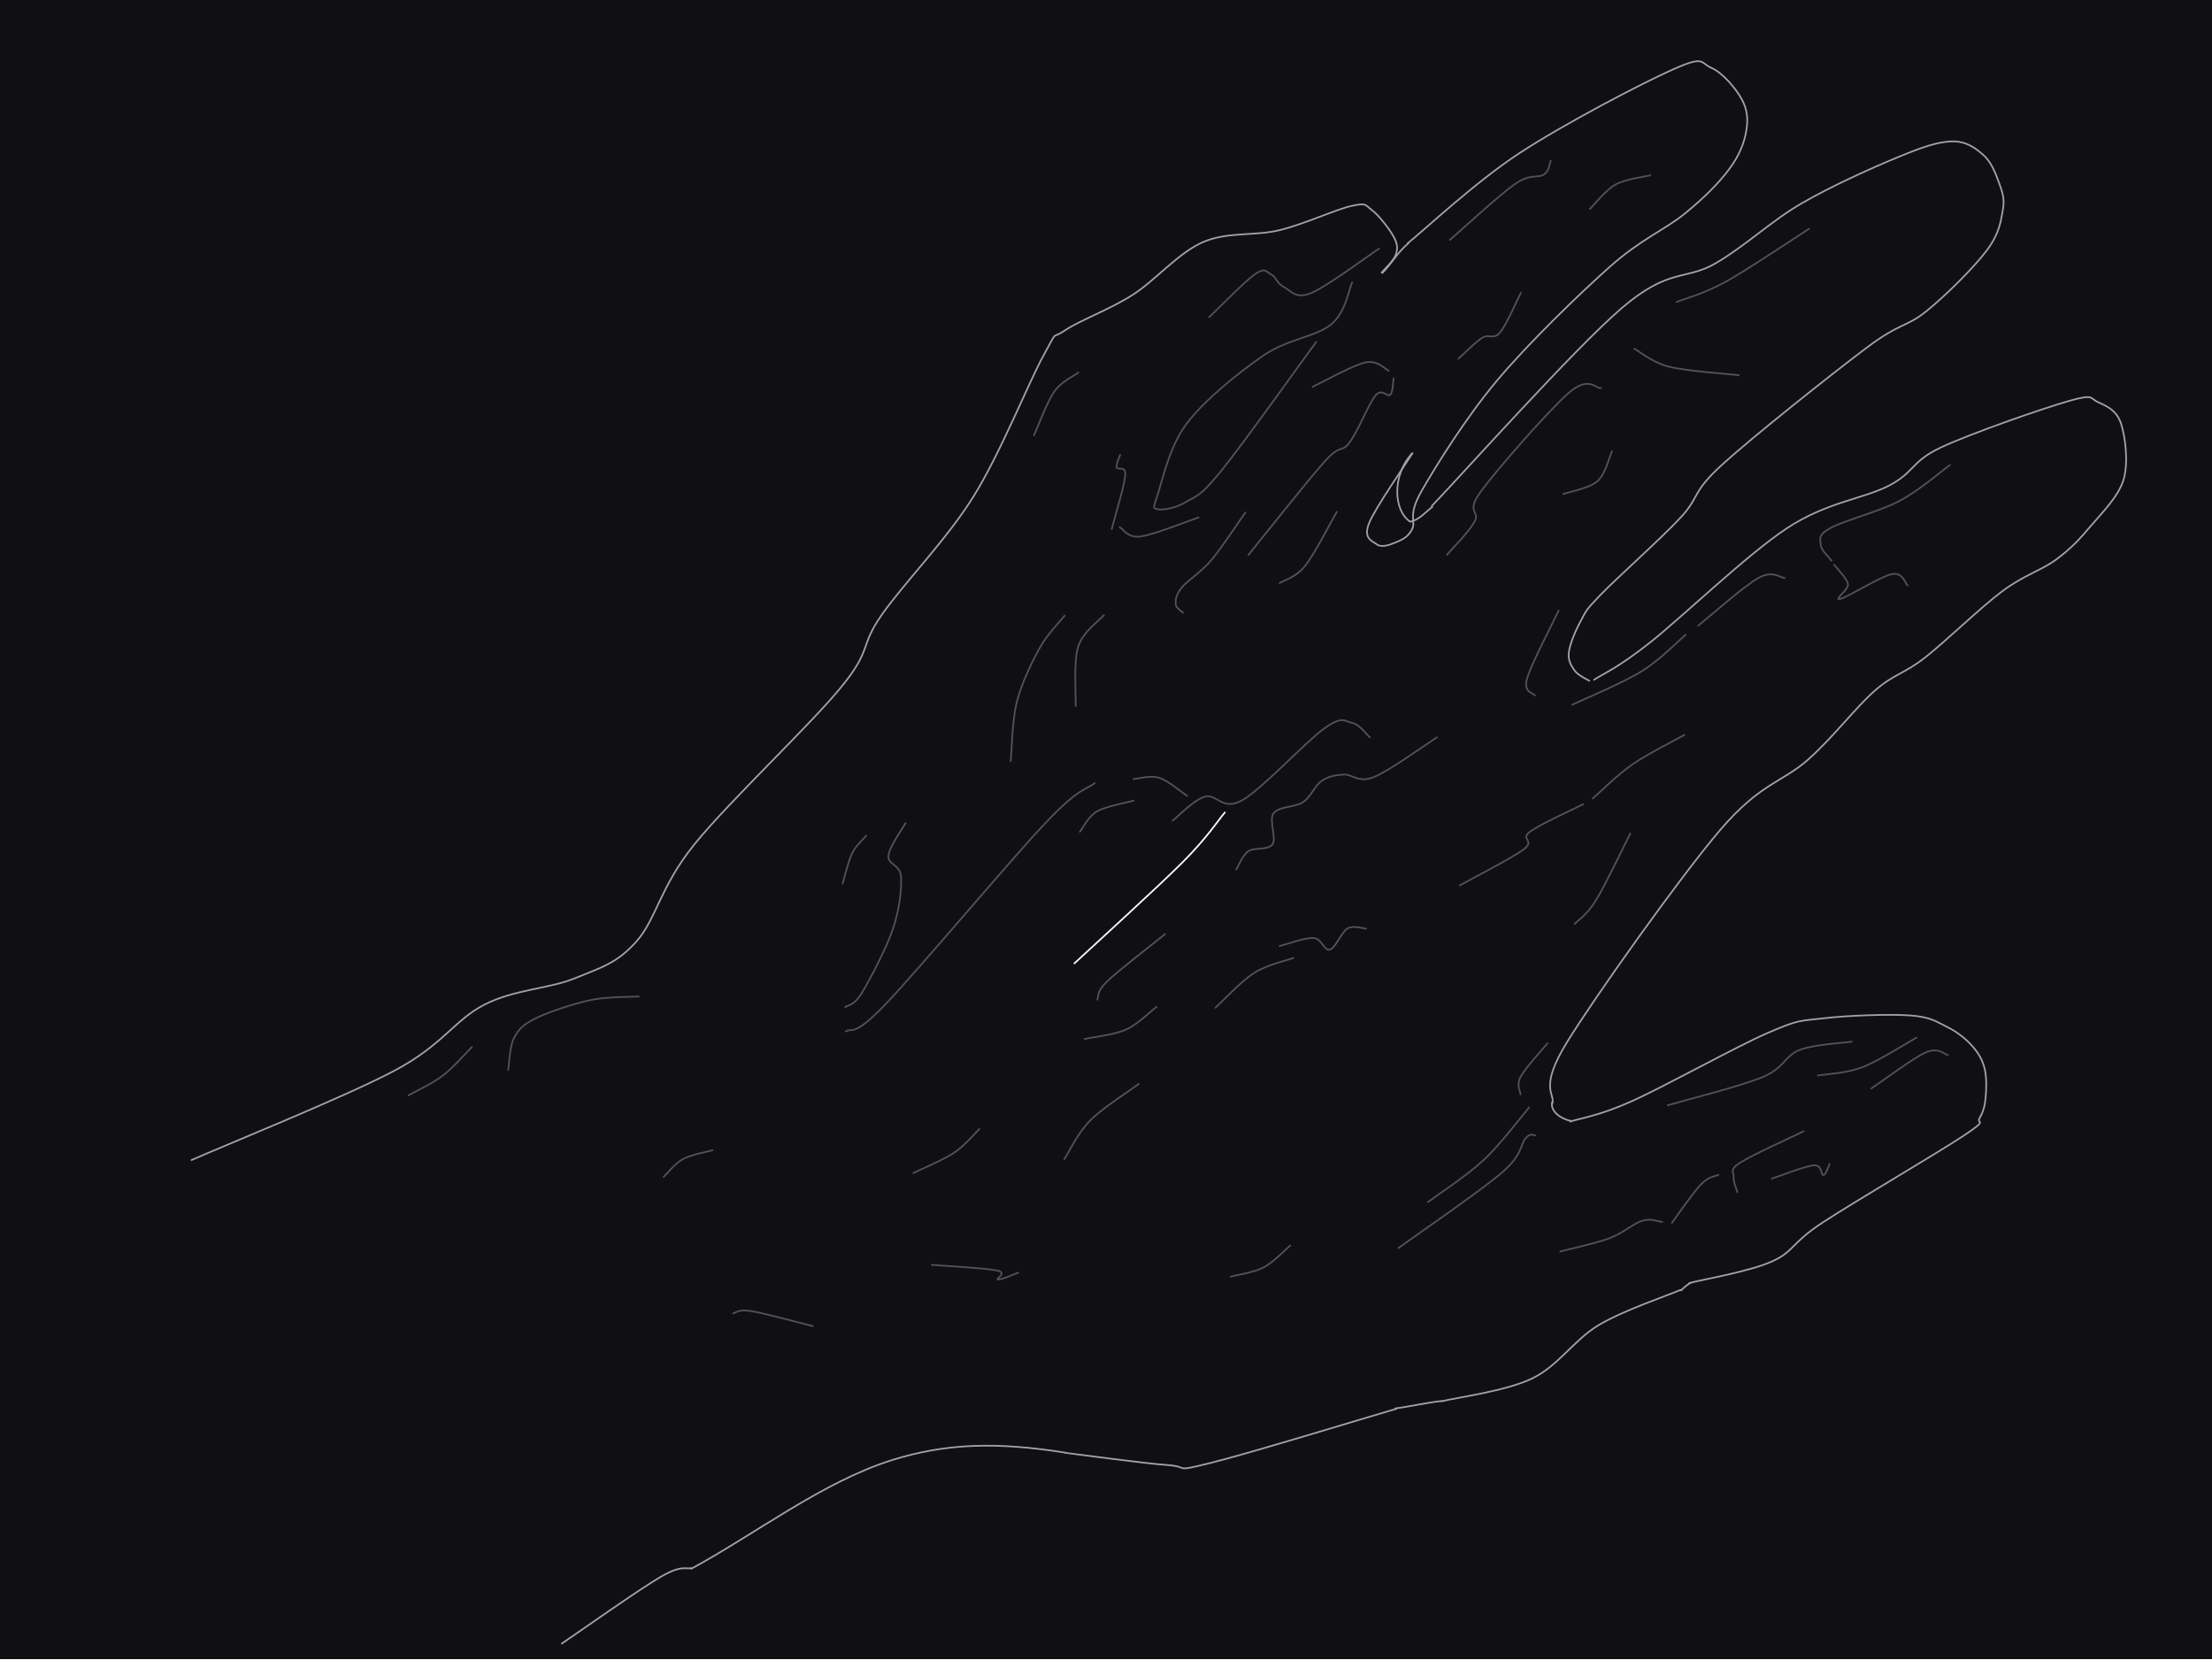
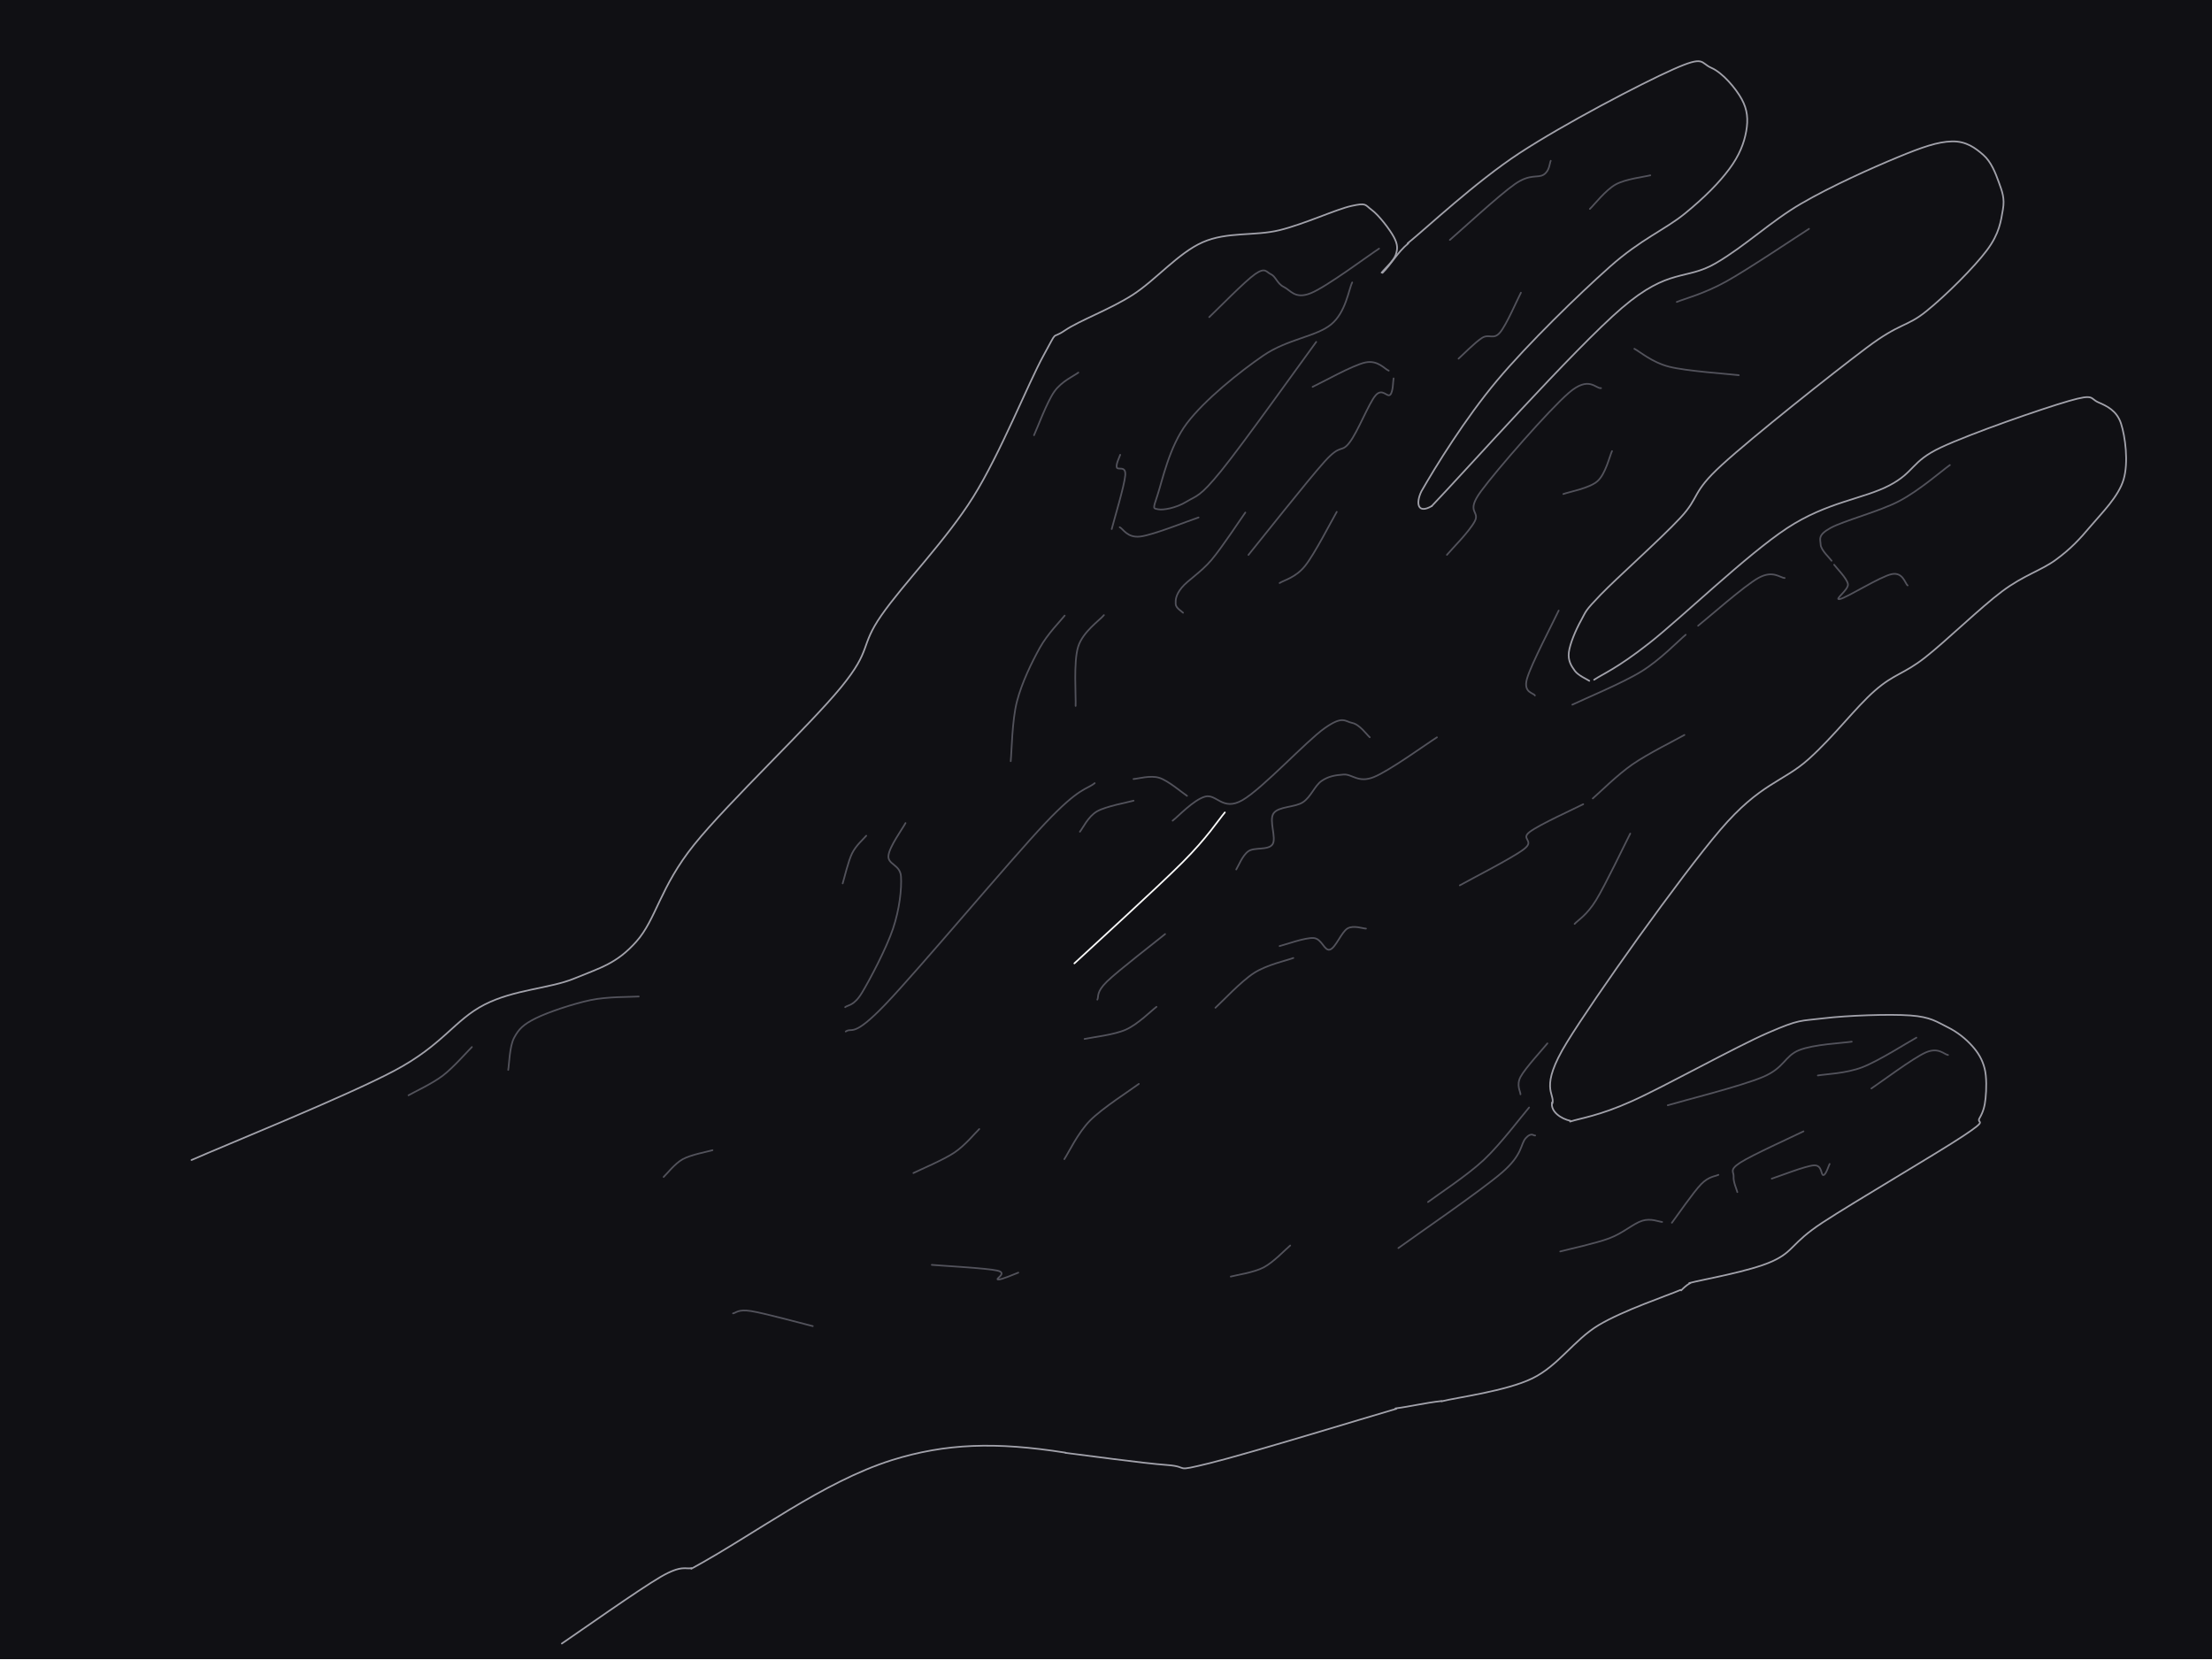
<svg xmlns="http://www.w3.org/2000/svg" viewBox="0 0 1200 900" width="1200" height="900" role="img" aria-labelledby="title desc">
  <rect width="1200" height="900" fill="#101014" />
  <g id="anatomy">
    <path id="105217-contact-repair-0" data-role="silhouette" d="M842.00,598.00C841.00,603.00 847.00,607.00 852.00,608.00" stroke="#a1a1aa" fill="none" stroke-width=".9" vector-effect="non-scaling-stroke" stroke-linecap="round" stroke-linejoin="round" />
    <path id="105217-contact-repair-1" data-role="silhouette" d="M917.00,696.00C915.00,697.00 913.00,699.00 912.00,700.00" stroke="#a1a1aa" fill="none" stroke-width=".9" vector-effect="non-scaling-stroke" stroke-linecap="round" stroke-linejoin="round" />
    <path id="105217-contact-repair-2" data-role="silhouette" d="M782.00,760.00C773.00,761.00 765.00,763.00 757.00,764.00" stroke="#a1a1aa" fill="none" stroke-width=".9" vector-effect="non-scaling-stroke" stroke-linecap="round" stroke-linejoin="round" />
    <path id="105217-contact-repair-3" data-role="silhouette" d="M578.00,788.00C559.00,785.00 542.75,783.75 527.62,784.38C512.50,785.00 498.50,787.50 484.00,792.00C465.00,798.00 446.50,808.00 428.38,818.88C410.25,829.75 392.50,841.50 375.00,851.00" stroke="#a1a1aa" fill="none" stroke-width=".9" vector-effect="non-scaling-stroke" stroke-linecap="round" stroke-linejoin="round" />
    <path id="105217-contact-repair-4" data-role="silhouette" d="M750.00,148.00C755.00,143.00 758.00,137.00 764.00,132.00" stroke="#a1a1aa" fill="none" stroke-width=".9" vector-effect="non-scaling-stroke" stroke-linecap="round" stroke-linejoin="round" />
-     <path id="105217-contact-repair-5" data-role="silhouette" d="M766.00,246.00C755.00,258.00 756.00,277.00 765.00,283.00C770.00,282.00 773.00,278.00 777.00,275.00" stroke="#a1a1aa" fill="none" stroke-width=".9" vector-effect="non-scaling-stroke" stroke-linecap="round" stroke-linejoin="round" />
    <path id="105217-silhouette-0" data-role="silhouette" d="M749.52,147.88C750.79,146.28 756.07,141.46 757.18,138.24C758.28,135.03 758.33,132.64 756.16,128.58C753.99,124.52 747.99,116.70 744.16,113.88C740.32,111.07 741.52,109.88 733.17,111.71C724.83,113.54 707.55,121.59 694.09,124.87C680.64,128.16 665.72,125.56 652.44,131.41C639.16,137.26 626.87,152.01 614.42,159.98C601.97,167.95 585.77,173.77 577.72,179.23C569.68,184.69 574.45,177.68 566.16,192.73C562.01,200.25 556.14,213.58 549.47,227.96C542.80,242.34 535.33,257.77 527.99,269.53C513.32,293.04 490.09,316.60 478.15,333.80C466.20,350.99 473.27,351.98 456.34,372.72C447.88,383.09 432.56,398.71 417.04,414.61C401.52,430.51 385.81,446.70 376.55,458.21C358.02,481.22 355.96,498.73 345.18,510.80C334.40,522.88 325.59,524.97 311.86,530.67C298.13,536.37 279.11,536.62 262.79,544.98C246.47,553.34 240.41,566.77 213.93,580.82C200.69,587.85 177.76,597.94 155.86,607.28C133.95,616.63 113.06,625.23 103.90,629.27" stroke="#a1a1aa" fill="none" stroke-width=".9" vector-effect="non-scaling-stroke" stroke-linecap="round" stroke-linejoin="round" />
    <path id="105217-silhouette-1" data-role="silhouette" d="M864.80,368.74C869.78,365.43 877.20,362.64 894.64,348.93C903.37,342.08 916.65,330.03 930.47,317.92C944.29,305.80 958.64,293.62 969.50,286.48C991.21,272.22 1011.03,270.63 1024.93,263.34C1038.83,256.05 1036.67,250.37 1052.90,242.74C1069.13,235.10 1108.09,221.60 1122.32,217.52C1136.56,213.43 1133.61,216.20 1138.33,218.24C1143.05,220.28 1148.37,222.79 1150.65,229.77C1152.94,236.75 1154.80,250.83 1152.04,260.12C1149.28,269.41 1140.20,278.27 1134.08,285.52C1127.96,292.78 1123.30,297.75 1115.31,303.63C1107.32,309.51 1097.99,311.92 1086.13,320.78C1074.27,329.65 1055.65,347.84 1044.16,356.81C1032.66,365.78 1027.63,365.45 1017.15,374.60C1006.67,383.75 995.25,399.11 981.26,411.71C967.27,424.31 955.09,424.58 933.21,450.21C922.27,463.03 905.26,485.67 889.08,508.20C872.91,530.73 857.58,553.14 850.00,565.50C834.83,590.21 843.51,592.97 842.21,598.46" stroke="#a1a1aa" fill="none" stroke-width=".9" vector-effect="non-scaling-stroke" stroke-linecap="round" stroke-linejoin="round" />
    <path id="105217-silhouette-2" data-role="silhouette" d="M776.71,274.53C785.31,265.57 804.69,244.18 825.13,222.29C845.57,200.39 867.07,178.00 879.90,167.02C905.57,145.07 914.53,152.24 930.72,142.82C946.91,133.40 960.58,120.09 977.03,110.51C993.48,100.93 1015.77,90.98 1029.41,85.34C1043.05,79.71 1051.14,76.92 1058.90,76.70C1066.66,76.49 1071.72,80.36 1075.96,84.06C1080.20,87.76 1082.59,93.96 1084.36,98.89C1086.13,103.82 1087.66,107.50 1086.57,113.66C1085.48,119.82 1084.74,126.66 1077.82,135.84C1070.91,145.03 1055.97,159.97 1045.09,168.77C1034.22,177.58 1031.07,174.77 1012.58,188.67C1003.33,195.62 987.93,207.65 972.73,219.87C957.54,232.08 942.55,244.48 934.13,252.17C917.28,267.56 922.46,269.26 911.51,280.98C900.56,292.70 877.42,313.23 868.44,322.51C859.47,331.79 860.56,331.41 857.67,336.64C854.77,341.86 851.64,349.33 851.09,353.87C850.53,358.41 852.47,361.30 854.32,363.87C856.17,366.45 860.88,368.42 862.19,369.33" stroke="#a1a1aa" fill="none" stroke-width=".9" vector-effect="non-scaling-stroke" stroke-linecap="round" stroke-linejoin="round" />
-     <path id="105217-silhouette-3" data-role="silhouette" d="M763.67,131.97C773.79,123.82 800.37,98.76 824.38,83.02C836.39,75.16 852.90,65.72 868.57,57.29C884.24,48.87 899.08,41.44 907.75,37.59C925.09,29.88 922.23,34.11 928.41,36.81C934.60,39.50 941.71,48.03 944.86,53.76C948.01,59.49 948.44,64.85 947.32,71.18C946.19,77.50 943.67,84.25 938.13,91.68C932.59,99.12 924.89,106.95 914.09,115.79C903.28,124.63 890.31,129.60 873.30,144.73C864.79,152.30 853.72,162.68 842.66,173.72C831.59,184.75 820.52,196.43 812.01,206.58C794.97,226.89 778.76,253.11 771.08,266.56C763.41,280.01 768.40,282.63 765.96,287.29C763.52,291.95 759.60,293.18 756.43,294.52C753.26,295.85 749.25,297.04 746.95,295.29C744.65,293.55 739.40,292.28 742.62,284.03C745.84,275.79 762.34,252.19 766.29,245.82" stroke="#a1a1aa" fill="none" stroke-width=".9" vector-effect="non-scaling-stroke" stroke-linecap="round" stroke-linejoin="round" />
+     <path id="105217-silhouette-3" data-role="silhouette" d="M763.67,131.97C773.79,123.82 800.37,98.76 824.38,83.02C836.39,75.16 852.90,65.72 868.57,57.29C884.24,48.87 899.08,41.44 907.75,37.59C925.09,29.88 922.23,34.11 928.41,36.81C934.60,39.50 941.71,48.03 944.86,53.76C948.01,59.49 948.44,64.85 947.32,71.18C946.19,77.50 943.67,84.25 938.13,91.68C932.59,99.12 924.89,106.95 914.09,115.79C903.28,124.63 890.31,129.60 873.30,144.73C864.79,152.30 853.72,162.68 842.66,173.72C831.59,184.75 820.52,196.43 812.01,206.58C794.97,226.89 778.76,253.11 771.08,266.56C768.00,273.00 769.00,279.00 776.71,274.53" stroke="#a1a1aa" fill="none" stroke-width=".9" vector-effect="non-scaling-stroke" stroke-linecap="round" stroke-linejoin="round" />
    <path id="105217-silhouette-4" data-role="silhouette" d="M916.42,695.99C923.92,694.03 949.35,689.70 961.40,684.23C973.45,678.76 971.42,674.54 988.72,663.19C997.37,657.52 1012.94,648.11 1028.12,638.93C1043.30,629.76 1058.10,620.83 1065.20,616.10C1079.40,606.66 1071.92,609.92 1073.91,606.51C1075.91,603.10 1076.72,600.14 1077.17,595.64C1077.62,591.14 1077.84,584.22 1076.62,579.50C1075.40,574.79 1073.21,571.07 1069.86,567.35C1066.50,563.62 1062.08,559.92 1056.49,557.17C1050.89,554.42 1047.51,551.63 1036.30,550.84C1025.09,550.04 1002.07,550.83 989.23,552.39C976.38,553.96 976.57,552.72 959.24,560.21C941.91,567.70 903.15,589.32 885.24,597.35C867.33,605.39 857.35,606.57 851.78,608.41" stroke="#a1a1aa" fill="none" stroke-width=".9" vector-effect="non-scaling-stroke" stroke-linecap="round" stroke-linejoin="round" />
    <path id="105217-interior-5" data-role="interior" d="M733.57,153.21C731.66,157.01 730.14,169.40 722.11,176.00C714.07,182.61 698.40,183.92 685.36,192.86C672.33,201.79 653.46,216.98 643.88,229.62C634.31,242.26 630.51,260.91 627.91,268.69C625.30,276.46 625.63,275.68 628.25,276.26C630.86,276.84 637.91,275.65 643.61,272.17C649.32,268.70 650.73,269.89 662.47,255.44C668.34,248.22 679.09,233.64 689.44,219.41C699.79,205.18 709.75,191.30 714.04,185.47" stroke="#52525b" fill="none" stroke-width=".9" vector-effect="non-scaling-stroke" stroke-linecap="round" stroke-linejoin="round" />
    <path id="105217-interior-6" data-role="interior" d="M458.79,559.55C462.39,557.07 462.41,563.52 480.43,544.70C489.44,535.29 506.35,515.77 523.36,496.11C540.37,476.44 557.50,456.63 566.95,446.64C585.85,426.66 589.38,428.45 593.87,424.82" stroke="#52525b" fill="none" stroke-width=".9" vector-effect="non-scaling-stroke" stroke-linecap="round" stroke-linejoin="round" />
    <path id="105217-silhouette-7" data-role="silhouette" d="M757.52,764.20C749.08,766.66 728.92,772.77 708.29,778.90C687.65,785.02 666.54,791.17 656.18,793.72C635.45,798.80 646.17,795.64 633.16,794.71C620.14,793.78 587.27,789.22 578.09,788.13" stroke="#a1a1aa" fill="none" stroke-width=".9" vector-effect="non-scaling-stroke" stroke-linecap="round" stroke-linejoin="round" />
    <path id="105217-interior-8" data-role="interior" d="M670.65,471.65C671.75,469.99 673.98,464.01 677.27,461.73C680.55,459.45 688.07,461.41 690.35,457.98C692.63,454.55 688.18,444.95 690.94,441.15C693.70,437.34 702.55,438.06 706.88,435.14C711.21,432.22 713.27,426.14 716.94,423.64C720.60,421.14 724.14,420.50 728.86,420.15C733.57,419.80 736.78,424.93 745.22,421.56C753.67,418.20 773.82,403.56 779.54,399.96" stroke="#52525b" fill="none" stroke-width=".9" vector-effect="non-scaling-stroke" stroke-linecap="round" stroke-linejoin="round" />
    <path id="105217-silhouette-9" data-role="silhouette" d="M782.04,760.15C790.24,758.08 817.04,754.63 831.25,747.73C845.46,740.84 853.90,726.79 867.31,718.79C880.72,710.78 904.33,702.89 911.73,699.71" stroke="#a1a1aa" fill="none" stroke-width=".9" vector-effect="non-scaling-stroke" stroke-linecap="round" stroke-linejoin="round" />
    <path id="105217-interior-10" data-role="interior" d="M784.94,300.99C787.46,297.96 796.95,288.56 800.02,282.83C803.09,277.09 794.83,278.22 803.36,266.58C811.89,254.94 840.32,222.35 851.18,213.01C862.05,203.67 865.66,210.95 868.55,210.54" stroke="#52525b" fill="none" stroke-width=".9" vector-effect="non-scaling-stroke" stroke-linecap="round" stroke-linejoin="round" />
    <path id="105217-interior-11" data-role="interior" d="M636.14,445.18C639.05,443.01 647.33,434.02 653.64,432.16C659.95,430.31 663.15,440.26 673.99,434.06C684.82,427.87 708.70,401.97 718.64,394.99C728.57,388.00 729.51,391.35 733.59,392.17C737.67,392.99 741.50,398.64 743.09,399.93" stroke="#52525b" fill="none" stroke-width=".9" vector-effect="non-scaling-stroke" stroke-linecap="round" stroke-linejoin="round" />
    <path id="105217-interior-12" data-role="interior" d="M756.01,205.26C755.70,206.74 755.80,212.61 754.16,214.15C752.52,215.70 749.87,210.23 746.19,214.55C742.51,218.87 736.69,234.09 732.09,240.07C727.48,246.05 727.68,240.27 718.54,250.43C709.40,260.59 684.15,292.59 677.27,301.02" stroke="#52525b" fill="none" stroke-width=".9" vector-effect="non-scaling-stroke" stroke-linecap="round" stroke-linejoin="round" />
    <path id="105217-interior-13" data-role="interior" d="M656.00,172.03C660.15,168.14 675.34,152.54 680.92,148.66C686.51,144.79 686.90,147.61 689.49,148.78C692.08,149.94 692.87,153.94 696.47,155.65C700.07,157.37 702.48,162.51 711.09,159.04C719.70,155.58 741.97,138.89 748.14,134.86" stroke="#52525b" fill="none" stroke-width=".9" vector-effect="non-scaling-stroke" stroke-linecap="round" stroke-linejoin="round" />
    <path id="105217-focus-14" data-role="focus" d="M664.48,440.71C660.65,445.22 655.10,454.15 641.49,467.80C627.88,481.45 592.62,513.47 582.84,522.60" stroke="#fafafa" fill="none" stroke-width=".9" vector-effect="non-scaling-stroke" stroke-linecap="round" stroke-linejoin="round" />
    <path id="105217-interior-16" data-role="interior" d="M458.49,546.35C459.99,545.07 463.20,545.76 467.52,538.66C471.85,531.57 480.91,514.31 484.45,503.79C488.00,493.26 489.21,482.10 488.79,475.51C488.38,468.92 481.56,469.08 481.97,464.24C482.38,459.40 489.69,449.43 491.24,446.47" stroke="#52525b" fill="none" stroke-width=".9" vector-effect="non-scaling-stroke" stroke-linecap="round" stroke-linejoin="round" />
    <path id="105217-interior-17" data-role="interior" d="M758.61,677.02C767.97,670.20 803.25,646.04 814.77,636.10C826.29,626.16 824.72,620.72 827.73,617.37C830.74,614.01 831.97,616.18 832.82,615.95" stroke="#52525b" fill="none" stroke-width=".9" vector-effect="non-scaling-stroke" stroke-linecap="round" stroke-linejoin="round" />
    <path id="105217-interior-18" data-role="interior" d="M904.75,599.56C913.34,597.00 944.41,589.23 956.29,584.24C968.18,579.26 968.02,572.84 976.07,569.65C984.11,566.45 999.82,565.82 1004.57,565.06" stroke="#52525b" fill="none" stroke-width=".9" vector-effect="non-scaling-stroke" stroke-linecap="round" stroke-linejoin="round" />
    <path id="105217-interior-19" data-role="interior" d="M993.62,304.19C992.63,302.72 987.79,298.37 987.69,295.41C987.59,292.45 985.90,290.35 993.01,286.42C1000.13,282.48 1019.58,277.47 1030.38,271.78C1041.18,266.09 1053.23,255.52 1057.80,252.27" stroke="#52525b" fill="none" stroke-width=".9" vector-effect="non-scaling-stroke" stroke-linecap="round" stroke-linejoin="round" />
    <path id="105217-interior-20" data-role="interior" d="M858.90,436.24C854.07,438.74 835.27,447.18 829.90,451.25C824.53,455.32 833.01,455.82 826.68,460.66C820.35,465.49 797.72,477.00 791.93,480.27" stroke="#52525b" fill="none" stroke-width=".9" vector-effect="non-scaling-stroke" stroke-linecap="round" stroke-linejoin="round" />
    <path id="105217-interior-21" data-role="interior" d="M346.52,540.56C342.17,540.88 329.71,540.54 320.41,542.50C311.12,544.46 297.66,548.91 290.74,552.32C283.82,555.73 281.40,558.27 278.90,562.95C276.39,567.62 276.24,577.47 275.71,580.38" stroke="#52525b" fill="none" stroke-width=".9" vector-effect="non-scaling-stroke" stroke-linecap="round" stroke-linejoin="round" />
    <path id="105217-interior-22" data-role="interior" d="M909.64,163.80C914.07,161.97 924.29,159.42 936.24,152.81C948.20,146.20 973.85,128.91 981.38,124.13" stroke="#52525b" fill="none" stroke-width=".9" vector-effect="non-scaling-stroke" stroke-linecap="round" stroke-linejoin="round" />
    <path id="105217-interior-23" data-role="interior" d="M829.53,600.77C825.43,605.52 814.07,620.69 804.92,629.23C795.78,637.78 779.72,648.25 774.68,652.06" stroke="#52525b" fill="none" stroke-width=".9" vector-effect="non-scaling-stroke" stroke-linecap="round" stroke-linejoin="round" />
    <path id="105217-interior-24" data-role="interior" d="M577.59,333.93C575.34,336.85 568.40,343.66 564.07,351.44C559.75,359.22 554.29,370.38 551.66,380.63C549.03,390.88 548.86,407.54 548.31,412.92" stroke="#52525b" fill="none" stroke-width=".9" vector-effect="non-scaling-stroke" stroke-linecap="round" stroke-linejoin="round" />
    <path id="105217-interior-25" data-role="interior" d="M841.26,87.22C840.62,88.47 840.72,92.61 837.47,94.72C834.23,96.83 830.29,93.97 821.80,99.87C813.31,105.78 792.41,125.11 786.53,130.16" stroke="#52525b" fill="none" stroke-width=".9" vector-effect="non-scaling-stroke" stroke-linecap="round" stroke-linejoin="round" />
    <path id="105217-silhouette-26" data-role="silhouette" d="M304.79,891.56C313.71,885.53 346.62,862.24 358.33,855.42C370.03,848.60 372.25,851.42 375.04,850.62" stroke="#a1a1aa" fill="none" stroke-width=".9" vector-effect="non-scaling-stroke" stroke-linecap="round" stroke-linejoin="round" />
    <path id="105217-interior-27" data-role="interior" d="M914.49,344.32C910.48,347.64 900.69,357.91 890.44,364.23C880.18,370.56 859.21,379.25 852.97,382.26" stroke="#52525b" fill="none" stroke-width=".9" vector-effect="non-scaling-stroke" stroke-linecap="round" stroke-linejoin="round" />
    <path id="105217-interior-28" data-role="interior" d="M995.00,306.33C996.25,308.08 1001.96,313.73 1002.50,316.83C1003.04,319.93 994.28,325.84 998.24,324.94C1002.20,324.04 1020.16,312.67 1026.27,311.44C1032.38,310.21 1033.46,316.55 1034.89,317.57" stroke="#52525b" fill="none" stroke-width=".9" vector-effect="non-scaling-stroke" stroke-linecap="round" stroke-linejoin="round" />
    <path id="105217-interior-29" data-role="interior" d="M675.59,278.02C672.52,282.31 662.94,296.97 657.19,303.77C651.43,310.56 644.29,314.80 641.06,318.79C637.83,322.77 637.69,325.40 637.81,327.67C637.93,329.94 641.13,331.60 641.80,332.39" stroke="#52525b" fill="none" stroke-width=".9" vector-effect="non-scaling-stroke" stroke-linecap="round" stroke-linejoin="round" />
    <path id="105217-interior-33" data-role="interior" d="M694.18,513.20C697.26,512.47 708.07,508.51 712.61,508.83C717.16,509.16 718.39,516.00 721.46,515.13C724.53,514.27 727.75,505.55 731.02,503.65C734.28,501.75 739.37,503.71 741.04,503.73" stroke="#52525b" fill="none" stroke-width=".9" vector-effect="non-scaling-stroke" stroke-linecap="round" stroke-linejoin="round" />
    <path id="105217-interior-34" data-role="interior" d="M913.80,398.67C909.11,401.33 893.93,408.86 885.64,414.61C877.35,420.35 867.65,430.05 864.06,433.14" stroke="#52525b" fill="none" stroke-width=".9" vector-effect="non-scaling-stroke" stroke-linecap="round" stroke-linejoin="round" />
    <path id="105217-interior-35" data-role="interior" d="M577.39,628.79C579.73,625.29 584.67,614.60 591.40,607.80C598.14,600.99 613.41,591.27 617.81,587.97" stroke="#52525b" fill="none" stroke-width=".9" vector-effect="non-scaling-stroke" stroke-linecap="round" stroke-linejoin="round" />
    <path id="105217-interior-37" data-role="interior" d="M854.21,501.19C856.15,499.05 860.79,496.52 865.82,488.35C870.85,480.18 881.31,458.20 884.41,452.17" stroke="#52525b" fill="none" stroke-width=".9" vector-effect="non-scaling-stroke" stroke-linecap="round" stroke-linejoin="round" />
    <path id="105217-interior-38" data-role="interior" d="M942.51,646.67C942.17,645.28 940.22,641.00 940.48,638.33C940.75,635.67 937.77,634.78 944.08,630.67C950.40,626.57 972.66,616.54 978.38,613.71" stroke="#52525b" fill="none" stroke-width=".9" vector-effect="non-scaling-stroke" stroke-linecap="round" stroke-linejoin="round" />
    <path id="105217-interior-39" data-role="interior" d="M968.17,313.54C965.81,313.53 961.87,309.13 954.04,313.45C946.22,317.76 926.69,335.11 921.22,339.44" stroke="#52525b" fill="none" stroke-width=".9" vector-effect="non-scaling-stroke" stroke-linecap="round" stroke-linejoin="round" />
    <path id="105217-interior-40" data-role="interior" d="M943.30,203.53C937.01,202.77 915.04,201.34 905.60,198.95C896.15,196.56 889.79,190.82 886.63,189.20" stroke="#52525b" fill="none" stroke-width=".9" vector-effect="non-scaling-stroke" stroke-linecap="round" stroke-linejoin="round" />
    <path id="105217-interior-41" data-role="interior" d="M552.43,690.36C550.60,690.98 543.35,694.28 541.44,694.09C539.53,693.90 546.97,690.55 540.98,689.23C534.99,687.90 511.41,686.66 505.49,686.14" stroke="#52525b" fill="none" stroke-width=".9" vector-effect="non-scaling-stroke" stroke-linecap="round" stroke-linejoin="round" />
    <path id="105217-interior-42" data-role="interior" d="M825.09,158.77C823.19,162.38 817.21,176.34 813.70,180.43C810.19,184.51 807.76,180.92 804.02,183.28C800.27,185.63 793.37,192.68 791.25,194.56" stroke="#52525b" fill="none" stroke-width=".9" vector-effect="non-scaling-stroke" stroke-linecap="round" stroke-linejoin="round" />
    <path id="105217-interior-44" data-role="interior" d="M986.16,583.40C990.17,582.66 1001.33,582.37 1010.25,578.95C1019.16,575.53 1034.75,565.55 1039.65,562.87" stroke="#52525b" fill="none" stroke-width=".9" vector-effect="non-scaling-stroke" stroke-linecap="round" stroke-linejoin="round" />
    <path id="105217-interior-45" data-role="interior" d="M846.41,678.87C850.86,677.67 865.67,674.49 873.08,671.71C880.49,668.94 886.12,663.68 890.89,662.21C895.66,660.73 899.90,662.75 901.70,662.86" stroke="#52525b" fill="none" stroke-width=".9" vector-effect="non-scaling-stroke" stroke-linecap="round" stroke-linejoin="round" />
    <path id="105217-interior-46" data-role="interior" d="M694.18,316.28C696.48,314.73 702.82,313.42 707.99,306.98C713.16,300.55 722.32,282.55 725.18,277.67" stroke="#52525b" fill="none" stroke-width=".9" vector-effect="non-scaling-stroke" stroke-linecap="round" stroke-linejoin="round" />
    <path id="105217-interior-47" data-role="interior" d="M598.88,333.67C596.55,336.54 587.44,342.64 584.88,350.85C582.32,359.06 583.75,377.59 583.52,382.94" stroke="#52525b" fill="none" stroke-width=".9" vector-effect="non-scaling-stroke" stroke-linecap="round" stroke-linejoin="round" />
    <path id="105217-interior-48" data-role="interior" d="M632.07,506.69C626.83,510.97 606.73,526.43 600.60,532.36C594.48,538.29 596.19,540.61 595.30,542.26" stroke="#52525b" fill="none" stroke-width=".9" vector-effect="non-scaling-stroke" stroke-linecap="round" stroke-linejoin="round" />
    <path id="105217-interior-49" data-role="interior" d="M701.64,519.66C698.09,521.01 687.40,523.27 680.35,527.77C673.30,532.27 662.85,543.52 659.35,546.67" stroke="#52525b" fill="none" stroke-width=".9" vector-effect="non-scaling-stroke" stroke-linecap="round" stroke-linejoin="round" />
    <path id="105217-interior-50" data-role="interior" d="M1056.79,572.29C1054.78,572.06 1051.66,567.87 1044.73,570.90C1037.80,573.93 1020.13,587.20 1015.21,590.45" stroke="#52525b" fill="none" stroke-width=".9" vector-effect="non-scaling-stroke" stroke-linecap="round" stroke-linejoin="round" />
    <path id="105217-interior-51" data-role="interior" d="M531.25,612.46C528.99,614.60 523.64,621.28 517.68,625.26C511.73,629.23 499.21,634.48 495.51,636.33" stroke="#52525b" fill="none" stroke-width=".9" vector-effect="non-scaling-stroke" stroke-linecap="round" stroke-linejoin="round" />
    <path id="105217-interior-52" data-role="interior" d="M845.58,331.19C842.72,337.36 830.53,360.51 828.38,368.20C826.23,375.88 831.96,375.77 832.68,377.29" stroke="#52525b" fill="none" stroke-width=".9" vector-effect="non-scaling-stroke" stroke-linecap="round" stroke-linejoin="round" />
    <path id="105217-interior-57" data-role="interior" d="M603.10,287.00C604.33,282.14 610.00,263.41 610.45,257.82C610.91,252.24 606.29,255.33 605.83,253.48C605.37,251.63 607.39,247.83 607.70,246.70" stroke="#52525b" fill="none" stroke-width=".9" vector-effect="non-scaling-stroke" stroke-linecap="round" stroke-linejoin="round" />
    <path id="105217-interior-59" data-role="interior" d="M650.23,280.69C644.96,282.41 625.78,290.16 618.65,291.04C611.51,291.92 609.30,286.83 607.43,285.99" stroke="#52525b" fill="none" stroke-width=".9" vector-effect="non-scaling-stroke" stroke-linecap="round" stroke-linejoin="round" />
    <path id="105217-interior-60" data-role="interior" d="M256.00,567.97C253.37,570.56 245.92,579.14 240.19,583.50C234.45,587.86 224.70,592.37 221.61,594.15" stroke="#52525b" fill="none" stroke-width=".9" vector-effect="non-scaling-stroke" stroke-linecap="round" stroke-linejoin="round" />
    <path id="105217-interior-62" data-role="interior" d="M627.39,546.16C624.62,548.22 617.30,555.62 610.79,558.53C604.29,561.43 592.10,562.74 588.36,563.58" stroke="#52525b" fill="none" stroke-width=".9" vector-effect="non-scaling-stroke" stroke-linecap="round" stroke-linejoin="round" />
    <path id="105217-interior-63" data-role="interior" d="M753.39,201.07C751.27,200.33 747.56,195.16 740.68,196.63C733.79,198.10 716.85,207.66 712.08,209.86" stroke="#52525b" fill="none" stroke-width=".9" vector-effect="non-scaling-stroke" stroke-linecap="round" stroke-linejoin="round" />
    <path id="105217-interior-64" data-role="interior" d="M585.00,202.10C582.83,203.82 575.99,206.72 571.98,212.39C567.97,218.05 562.78,232.15 560.94,236.10" stroke="#52525b" fill="none" stroke-width=".9" vector-effect="non-scaling-stroke" stroke-linecap="round" stroke-linejoin="round" />
    <path id="105217-interior-65" data-role="interior" d="M992.56,631.39C992.00,632.40 990.60,637.31 989.17,637.44C987.74,637.57 988.67,631.84 984.00,632.16C979.33,632.48 964.97,638.17 961.16,639.37" stroke="#52525b" fill="none" stroke-width=".9" vector-effect="non-scaling-stroke" stroke-linecap="round" stroke-linejoin="round" />
    <path id="105217-interior-66" data-role="interior" d="M440.93,719.37C435.36,718.01 414.74,712.36 407.52,711.21C400.31,710.05 399.30,712.25 397.66,712.45" stroke="#52525b" fill="none" stroke-width=".9" vector-effect="non-scaling-stroke" stroke-linecap="round" stroke-linejoin="round" />
    <path id="105217-interior-67" data-role="interior" d="M932.22,637.29C930.66,638.14 927.02,638.06 922.82,642.40C918.61,646.74 909.62,659.83 906.98,663.31" stroke="#52525b" fill="none" stroke-width=".9" vector-effect="non-scaling-stroke" stroke-linecap="round" stroke-linejoin="round" />
    <path id="105217-interior-68" data-role="interior" d="M895.28,95.10C892.14,95.93 881.92,97.04 876.46,100.08C870.99,103.11 864.83,111.12 862.50,113.33" stroke="#52525b" fill="none" stroke-width=".9" vector-effect="non-scaling-stroke" stroke-linecap="round" stroke-linejoin="round" />
    <path id="105217-interior-70" data-role="interior" d="M874.52,244.68C873.21,247.40 871.02,257.13 866.62,261.02C862.21,264.90 851.18,266.83 848.09,267.99" stroke="#52525b" fill="none" stroke-width=".9" vector-effect="non-scaling-stroke" stroke-linecap="round" stroke-linejoin="round" />
    <path id="105217-interior-73" data-role="interior" d="M614.97,434.33C611.66,435.30 599.97,437.34 595.11,440.14C590.25,442.95 587.38,449.34 585.83,451.18" stroke="#52525b" fill="none" stroke-width=".9" vector-effect="non-scaling-stroke" stroke-linecap="round" stroke-linejoin="round" />
    <path id="105217-interior-74" data-role="interior" d="M667.68,692.49C670.65,691.66 680.12,690.33 685.50,687.53C690.87,684.72 697.51,677.62 699.92,675.64" stroke="#52525b" fill="none" stroke-width=".9" vector-effect="non-scaling-stroke" stroke-linecap="round" stroke-linejoin="round" />
    <path id="105217-interior-76" data-role="interior" d="M839.47,565.99C837.04,569.01 827.35,579.51 824.91,584.12C822.47,588.72 824.86,592.04 824.85,593.63" stroke="#52525b" fill="none" stroke-width=".9" vector-effect="non-scaling-stroke" stroke-linecap="round" stroke-linejoin="round" />
    <path id="105217-interior-81" data-role="interior" d="M360.00,638.47C361.74,636.86 366.04,631.19 370.46,628.77C374.88,626.35 383.84,624.75 386.52,623.94" stroke="#52525b" fill="none" stroke-width=".9" vector-effect="non-scaling-stroke" stroke-linecap="round" stroke-linejoin="round" />
    <path id="105217-interior-83" data-role="interior" d="M614.92,422.59C617.25,422.48 624.09,420.42 628.92,421.94C633.76,423.46 641.44,430.09 643.95,431.72" stroke="#52525b" fill="none" stroke-width=".9" vector-effect="non-scaling-stroke" stroke-linecap="round" stroke-linejoin="round" />
    <path id="105217-interior-85" data-role="interior" d="M469.94,453.35C468.66,454.93 464.41,458.54 462.28,462.85C460.15,467.16 458.01,476.49 457.15,479.22" stroke="#52525b" fill="none" stroke-width=".9" vector-effect="non-scaling-stroke" stroke-linecap="round" stroke-linejoin="round" />
  </g>
</svg>
